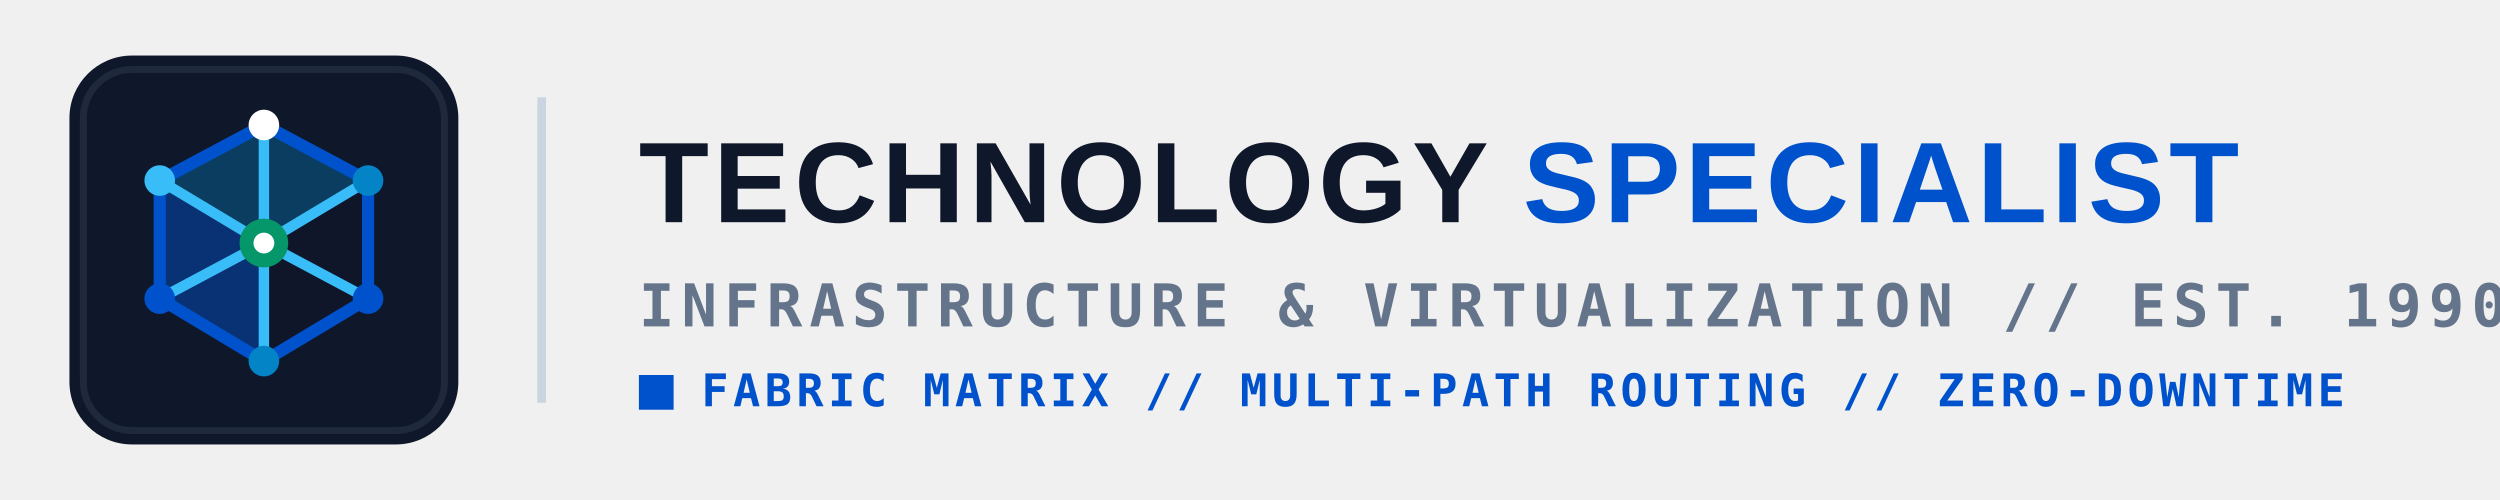
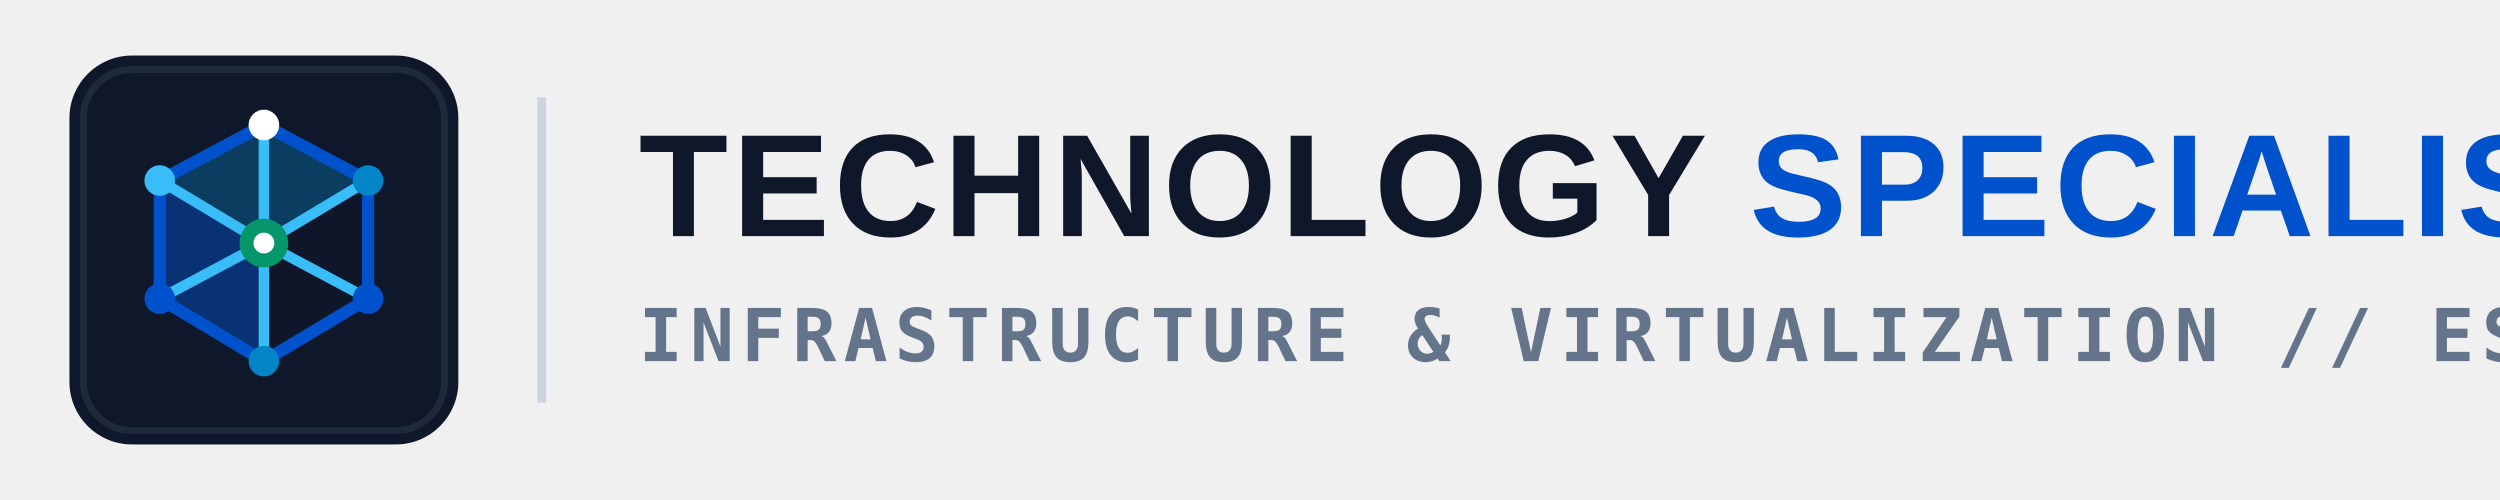
<svg xmlns="http://www.w3.org/2000/svg" viewBox="0 0 360 72" fill="none">
  <g transform="translate(10, 8)">
    <rect width="56" height="56" rx="9" fill="#0F172A" />
    <rect x="2" y="2" width="52" height="52" rx="7" stroke="#1E293B" stroke-width="1" />
    <polygon points="28,10 43,18 28,27 13,18" fill="#0284C7" fill-opacity="0.35" />
    <polygon points="13,18 28,27 28,44 13,35" fill="#0052CC" fill-opacity="0.45" />
    <polygon points="28,27 43,18 43,35 28,44" fill="#0F172A" fill-opacity="0.6" />
    <polygon points="28,10 43,18 43,35 28,44 13,35 13,18" fill="none" stroke="#0052CC" stroke-width="1.75" />
    <line x1="28" y1="10" x2="28" y2="27" stroke="#38BDF8" stroke-width="1.5" />
    <line x1="13" y1="18" x2="28" y2="27" stroke="#38BDF8" stroke-width="1.5" />
    <line x1="43" y1="18" x2="28" y2="27" stroke="#38BDF8" stroke-width="1.5" />
    <line x1="13" y1="35" x2="28" y2="27" stroke="#38BDF8" stroke-width="1.5" />
    <line x1="43" y1="35" x2="28" y2="27" stroke="#38BDF8" stroke-width="1.5" />
    <line x1="28" y1="44" x2="28" y2="27" stroke="#38BDF8" stroke-width="1.5" />
    <circle cx="28" cy="10" r="2.2" fill="#FFFFFF" />
    <circle cx="43" cy="18" r="2.2" fill="#0284C7" />
    <circle cx="43" cy="35" r="2.2" fill="#0052CC" />
    <circle cx="28" cy="44" r="2.2" fill="#0284C7" />
    <circle cx="13" cy="35" r="2.2" fill="#0052CC" />
    <circle cx="13" cy="18" r="2.2" fill="#38BDF8" />
    <circle cx="28" cy="27" r="3.5" fill="#059669" />
    <circle cx="28" cy="27" r="1.5" fill="#FFFFFF" />
  </g>
  <line x1="78" y1="14" x2="78" y2="58" stroke="#CBD5E1" stroke-width="1.25" />
-   <text x="92" y="32" font-family="'Space Grotesk', 'Segoe UI', -apple-system, system-ui, Arial, sans-serif" font-size="16.5" font-weight="800" letter-spacing="0.04em" fill="#0F172A">TECHNOLOGY <tspan fill="#0052CC">SPECIALIST</tspan>
+   <text x="92" y="34" font-family="'Space Grotesk', 'Segoe UI', -apple-system, system-ui, Arial, sans-serif" font-size="21" font-weight="800" letter-spacing="0.03em" fill="#0F172A">TECHNOLOGY <tspan fill="#0052CC">SPECIALIST</tspan>
  </text>
-   <text x="92" y="47" font-family="'JetBrains Mono', 'Consolas', 'SF Mono', monospace" font-size="8.5" font-weight="600" letter-spacing="0.12em" fill="#64748B">INFRASTRUCTURE &amp; VIRTUALIZATION // EST. 1990</text>
-   <g transform="translate(92, 54)">
-     <rect width="5" height="5" fill="#0052CC" />
-     <text x="9" y="4.5" font-family="'JetBrains Mono', 'Consolas', monospace" font-size="6.5" font-weight="700" fill="#0052CC" letter-spacing="0.1em">FABRIC MATRIX // MULTI-PATH ROUTING // ZERO-DOWNTIME</text>
-   </g>
+   <text x="92" y="52" font-family="'JetBrains Mono', 'Consolas', 'SF Mono', monospace" font-size="10.5" font-weight="600" letter-spacing="0.1em" fill="#64748B">INFRASTRUCTURE &amp; VIRTUALIZATION // EST. 1990</text>
</svg>
